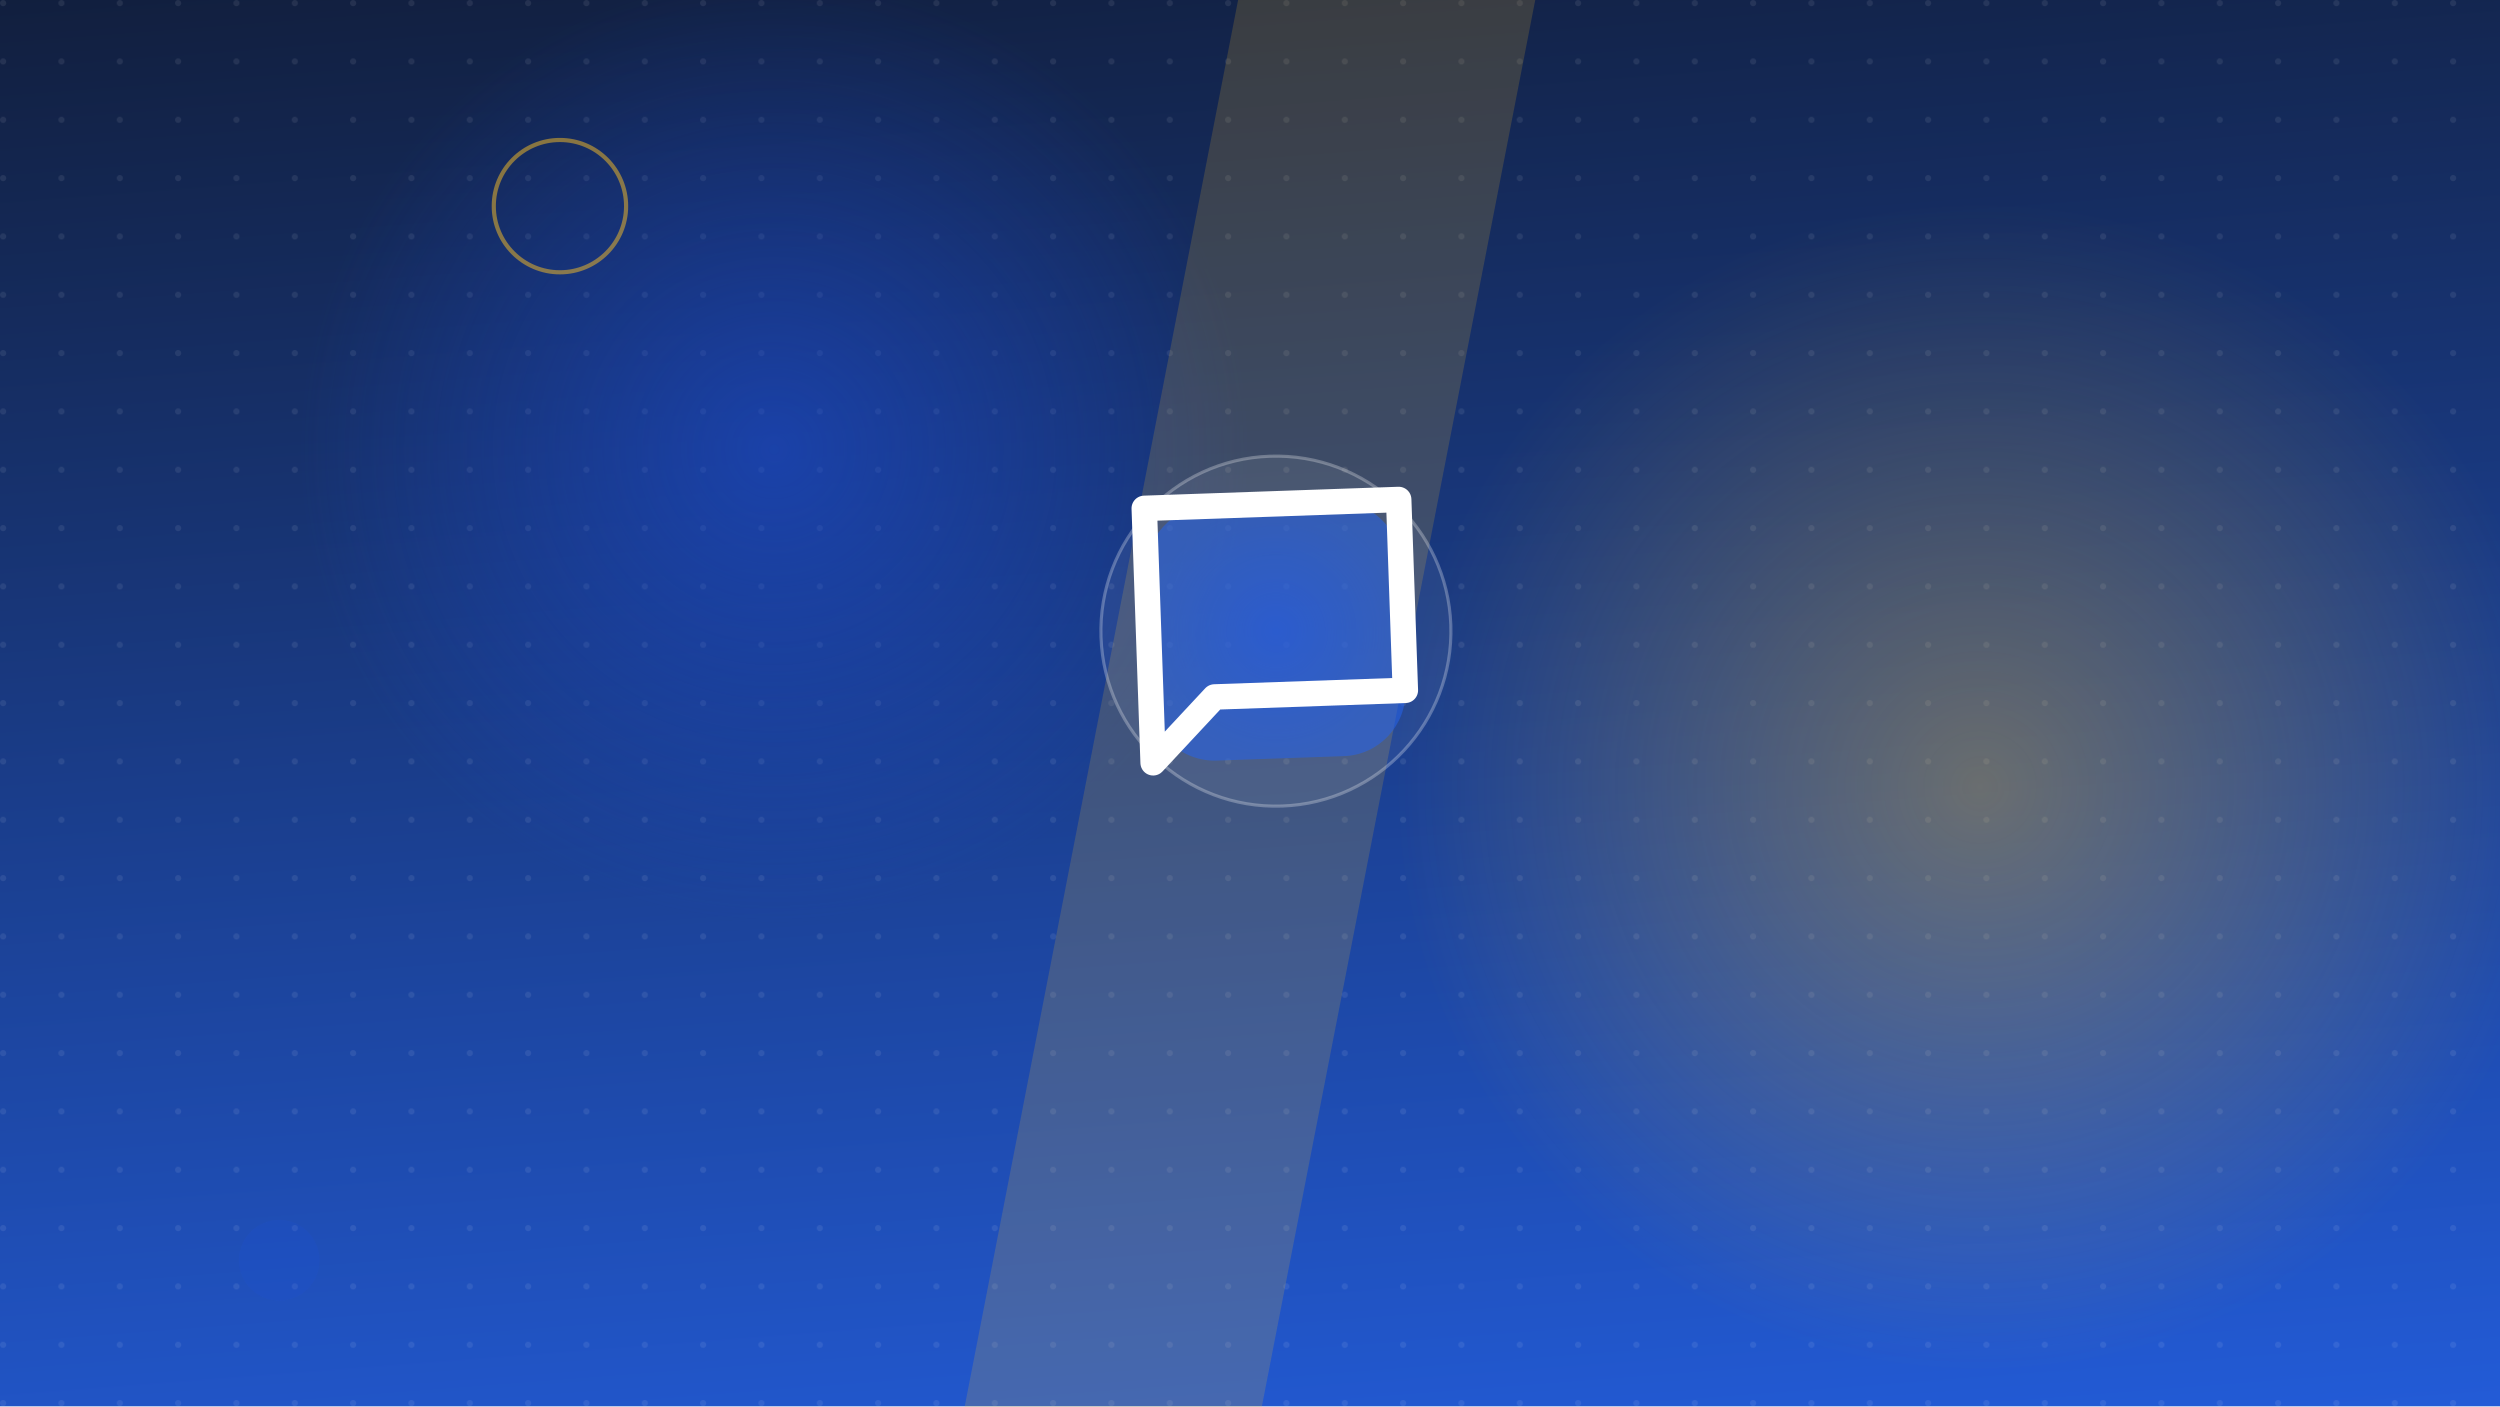
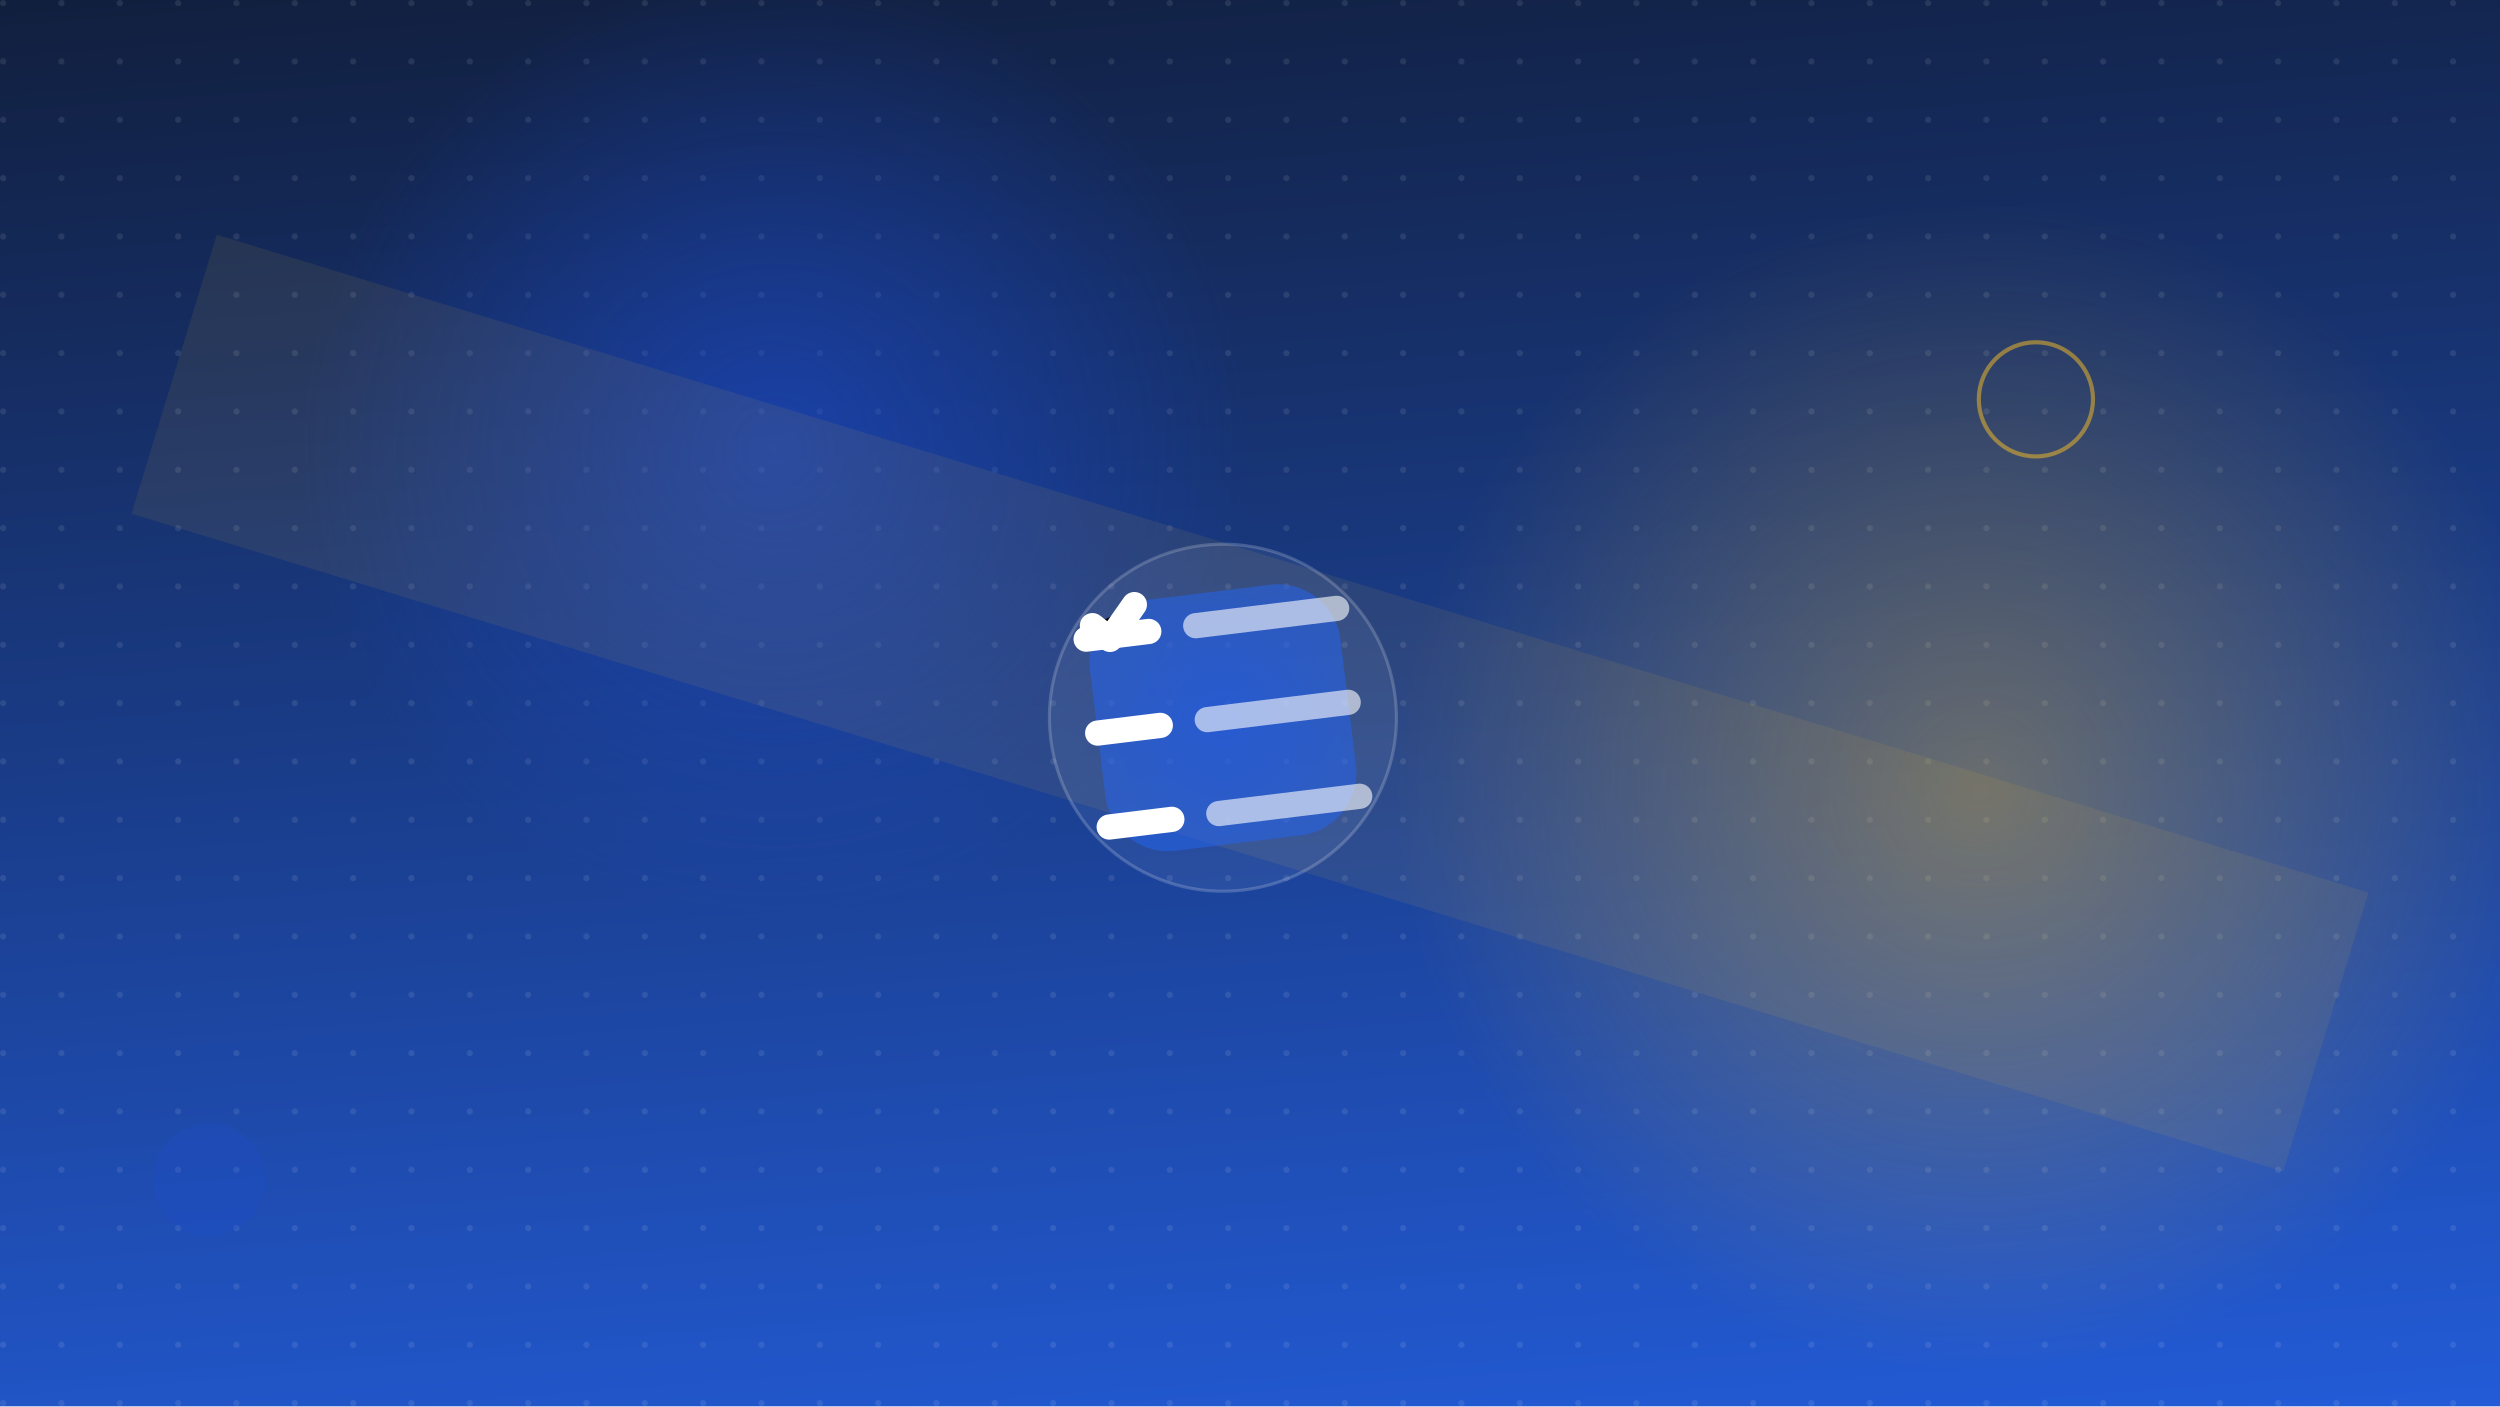
<svg xmlns="http://www.w3.org/2000/svg" viewBox="0 0 1200 675" width="1200" height="675">
  <defs>
    <linearGradient id="bg-vaelgdenrigt" x1="0%" y1="0%" x2="100%" y2="100%" gradientTransform="rotate(37 0.5 0.5)">
      <stop offset="0%" stop-color="#0f172a" />
      <stop offset="100%" stop-color="#2563eb" />
    </linearGradient>
    <radialGradient id="glow1-vaelgdenrigt" cx="50%" cy="50%" r="50%">
      <stop offset="0%" stop-color="#1d4ed8" stop-opacity="0.55" />
      <stop offset="100%" stop-color="#1d4ed8" stop-opacity="0" />
    </radialGradient>
    <radialGradient id="glow2-vaelgdenrigt" cx="50%" cy="50%" r="50%">
      <stop offset="0%" stop-color="#fbbf24" stop-opacity="0.35" />
      <stop offset="100%" stop-color="#fbbf24" stop-opacity="0" />
    </radialGradient>
    <pattern id="dots-vaelgdenrigt" width="28" height="28" patternUnits="userSpaceOnUse">
-       <circle cx="1.5" cy="1.5" r="1.5" fill="white" opacity="0.08" />
+       <circle cx="1.5" cy="1.5" r="1.5" fill="white" opacity="0.09" />
    </pattern>
  </defs>
  <rect width="1200" height="675" fill="url(#bg-vaelgdenrigt)" />
  <rect width="1200" height="675" fill="url(#dots-vaelgdenrigt)" />
  <circle cx="371.602" cy="215.768" r="227.427" fill="url(#glow1-vaelgdenrigt)" />
  <circle cx="950.55" cy="377.778" r="282.005" fill="url(#glow2-vaelgdenrigt)" />
-   <line x1="600" y1="-202.5" x2="600" y2="877.5" stroke="#fbbf24" stroke-width="140" opacity="0.17" transform="rotate(11 600 337.5)" />
-   <circle cx="268.77" cy="98.949" r="31.757" fill="none" stroke="#fbbf24" stroke-width="2" opacity="0.5" />
-   <circle cx="134.036" cy="604.924" r="19.377" fill="#1d4ed8" opacity="0.18" />
-   <g transform="translate(612.438 302.9472) rotate(-2)">
-     <circle r="84.009" fill="white" opacity="0.06" />
-     <circle r="84.009" fill="none" stroke="white" stroke-opacity="0.27" stroke-width="1.5" />
-     <rect x="-61.098" y="-61.098" width="122.195" height="122.195" rx="30.549" fill="url(#glow1-vaelgdenrigt)" opacity="0.9" />
-     <rect x="-61.098" y="-61.098" width="122.195" height="122.195" rx="30.549" fill="#2563eb" opacity="0.55" />
-     <g transform="scale(7.637204) translate(-12 -12)">
-       <path d="M4 4h16v12H8l-4 4V4z" fill="none" stroke="white" stroke-width="1.6" stroke-linejoin="round" />
+   <line x1="600" y1="-202.5" x2="600" y2="877.5" stroke="#fbbf24" stroke-width="140" opacity="0.08" transform="rotate(107 600 337.5)" />
+   <circle cx="977.228" cy="191.683" r="27.401" fill="none" stroke="#fbbf24" stroke-width="2" opacity="0.5" />
+   <circle cx="100.447" cy="566.38" r="27.071" fill="#1d4ed8" opacity="0.18" />
+   <g transform="translate(587.0059 344.4964) rotate(-7)">
+     <circle r="83.288" fill="white" opacity="0.06" />
+     <circle r="83.288" fill="none" stroke="white" stroke-opacity="0.19" stroke-width="1.5" />
+     <rect x="-60.573" y="-60.573" width="121.146" height="121.146" rx="30.287" fill="url(#glow1-vaelgdenrigt)" opacity="0.9" />
+     <rect x="-60.573" y="-60.573" width="121.146" height="121.146" rx="30.287" fill="#2563eb" opacity="0.55" />
+     <g transform="scale(7.571641) translate(-12 -12)">
+       <path d="M4 6h4M4 12h4M4 18h4" stroke="white" stroke-width="1.6" stroke-linecap="round" />
+       <path d="M11 6h9M11 12h9M11 18h9" stroke="white" stroke-width="1.6" stroke-linecap="round" opacity="0.6" />
+       <path d="M4.5 5.2l1 1 1.8-2" stroke="white" stroke-width="1.6" stroke-linecap="round" stroke-linejoin="round" />
    </g>
  </g>
</svg>
